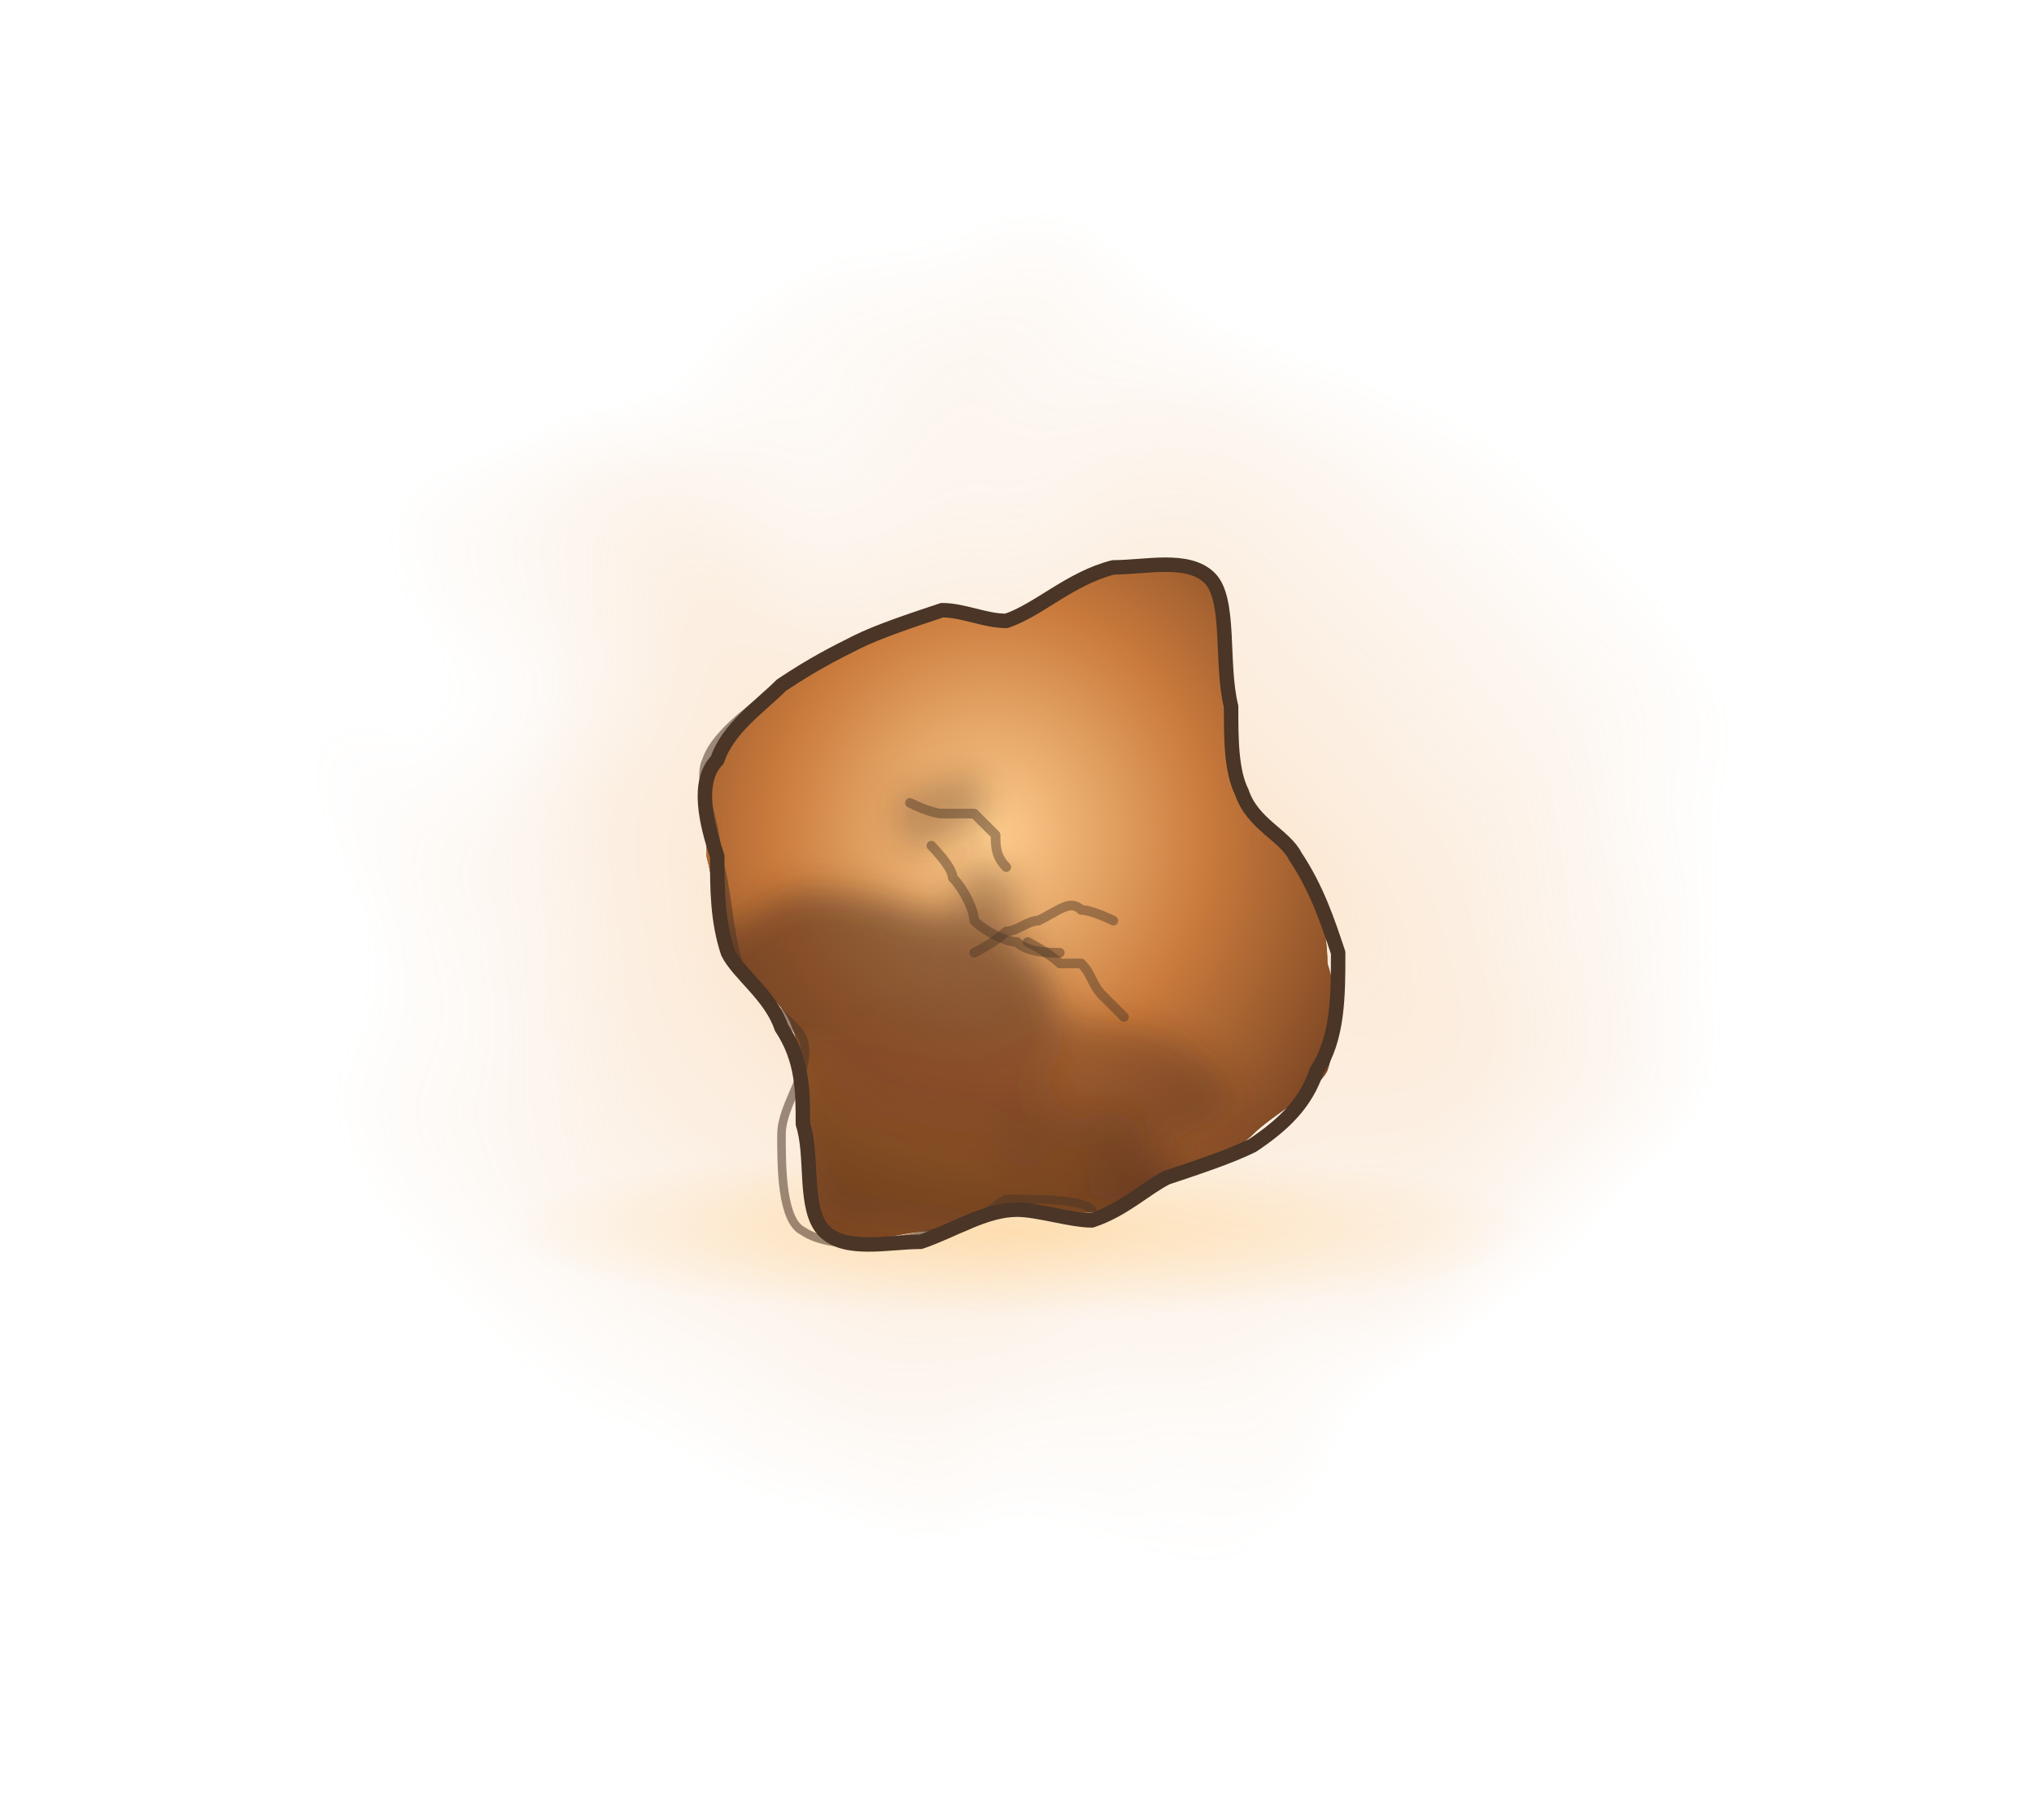
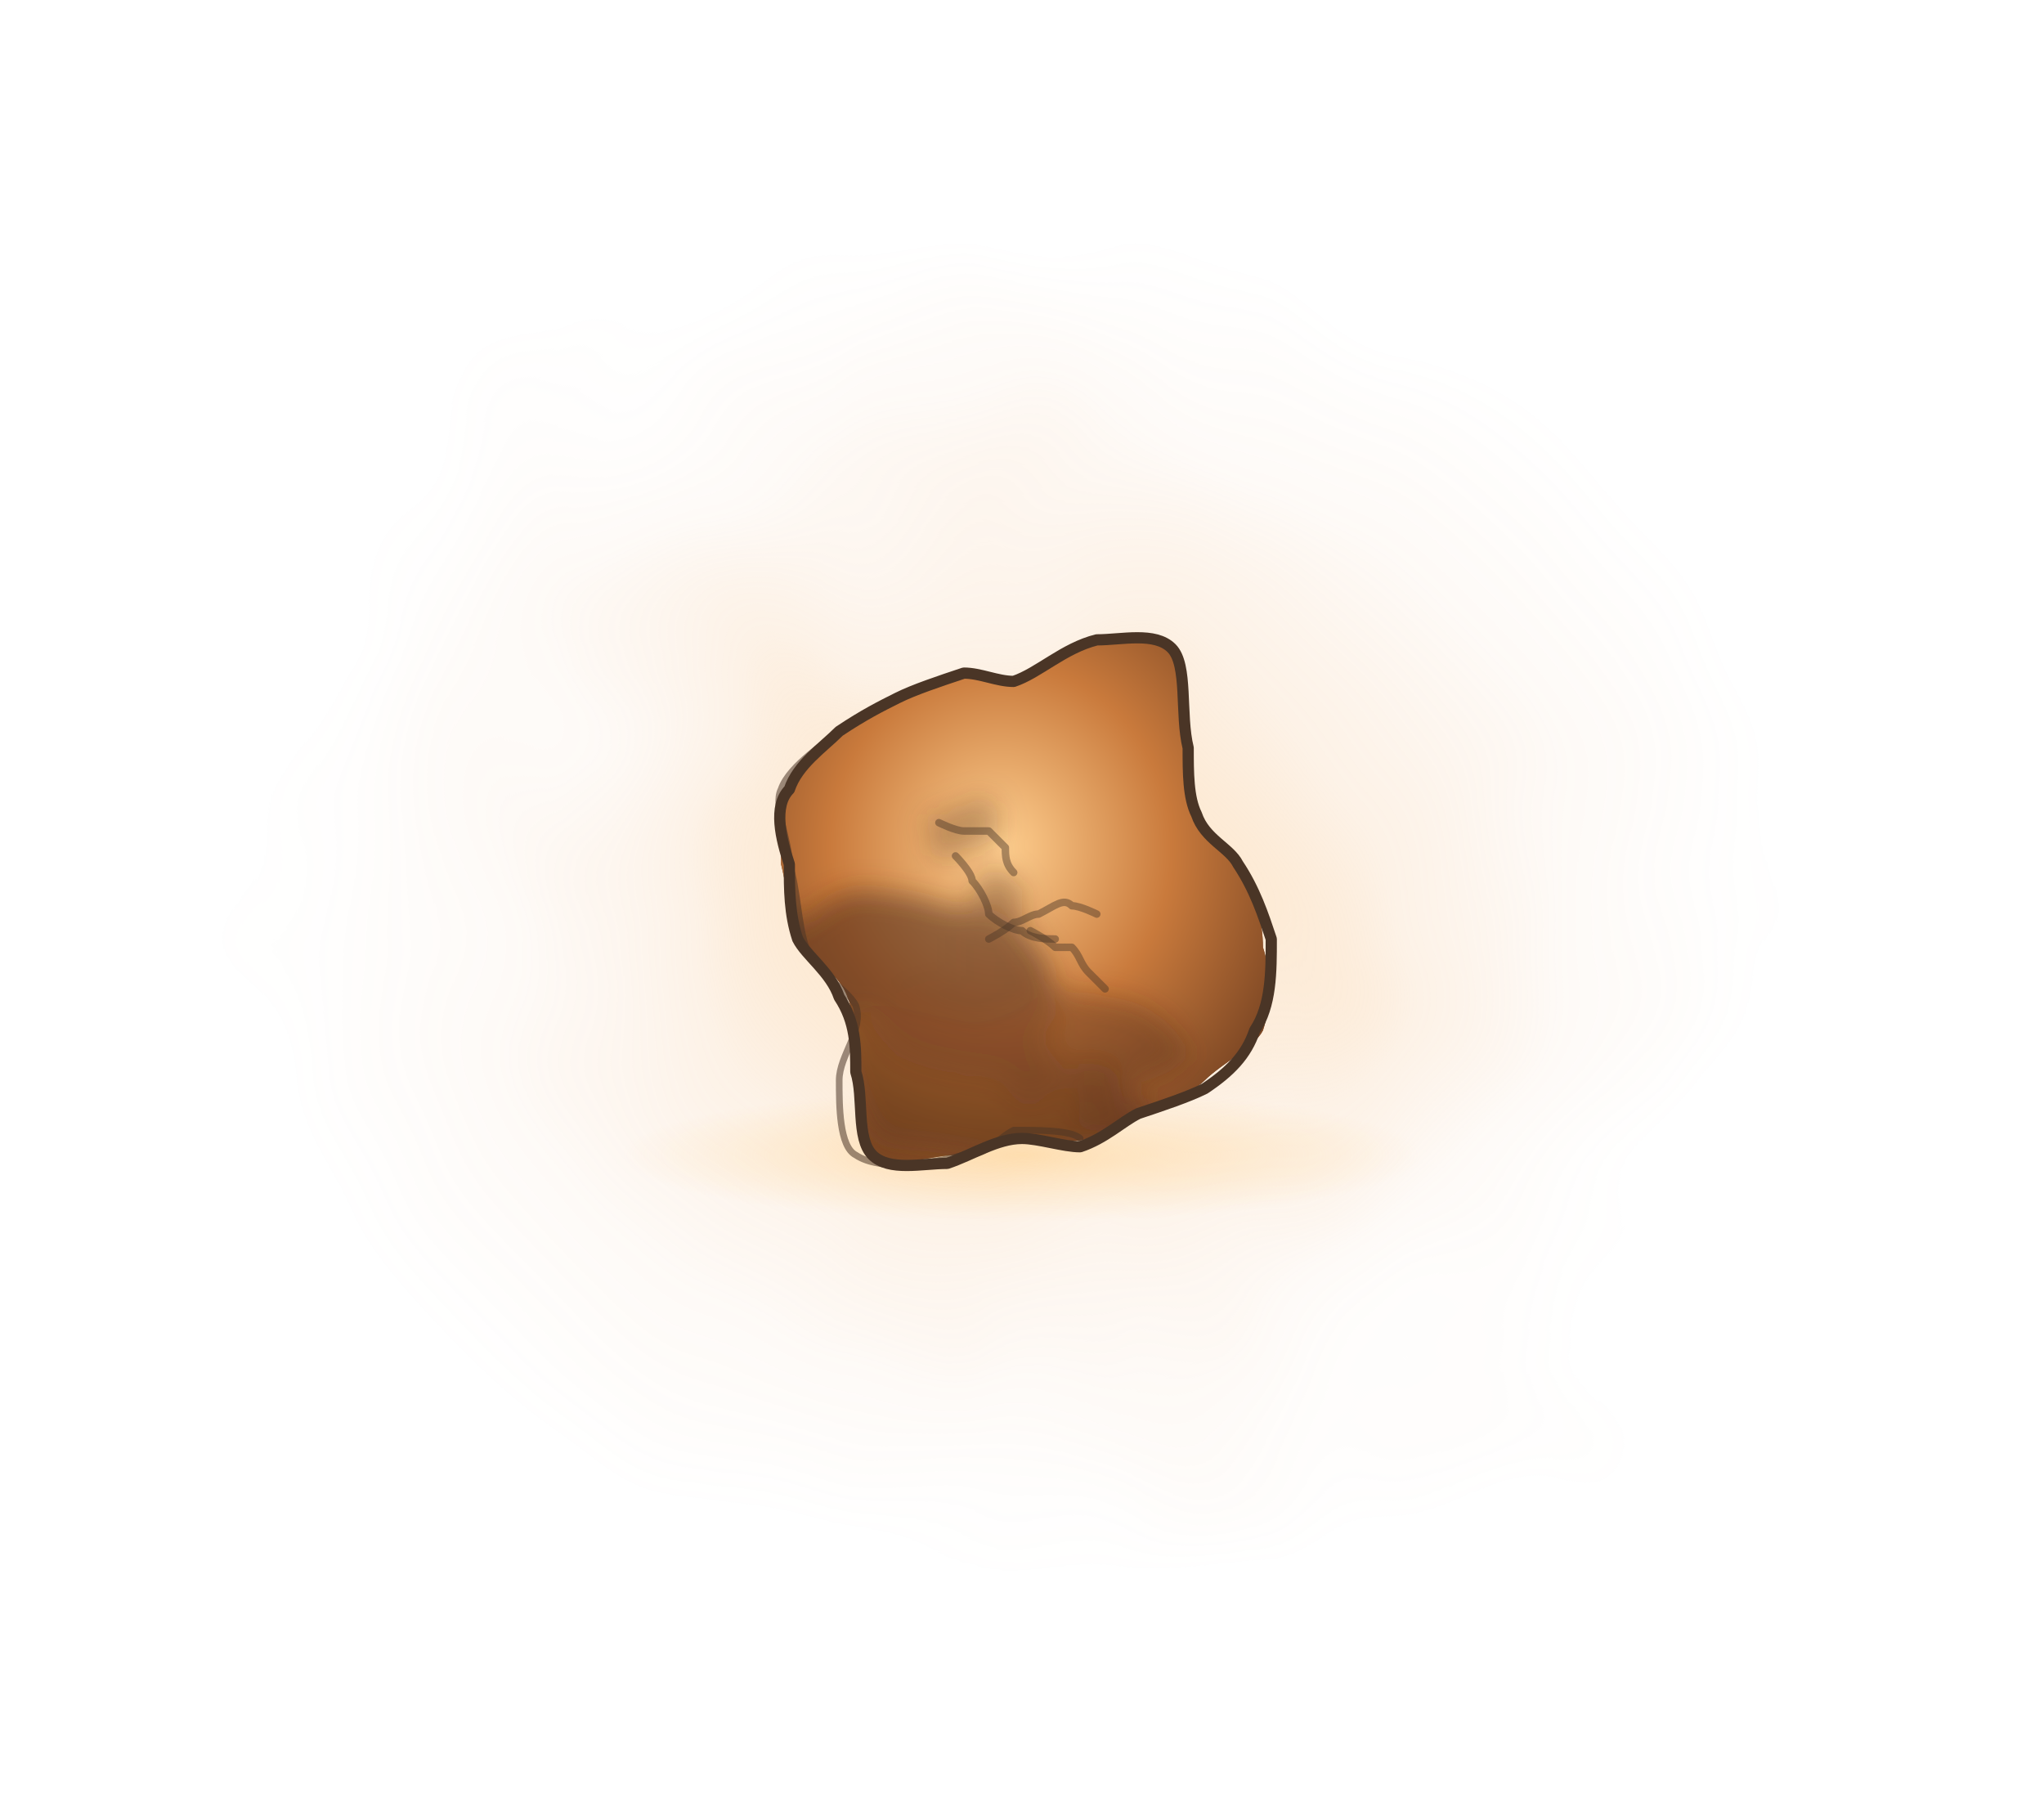
- <svg xmlns="http://www.w3.org/2000/svg" viewBox="143 561 190 170" width="190" height="170" fill="none" stroke-linecap="round" stroke-linejoin="round">
+ <svg xmlns="http://www.w3.org/2000/svg" viewBox="115 537 246 218" width="246" height="218" fill="none" stroke-linecap="round" stroke-linejoin="round">
  <style>.ln{stroke:#4a3526;stroke-width:1.35}.ln2{stroke-width:.8;opacity:.55}.wisp{stroke-width:.9;opacity:.45}.sup,.floor{stroke:#c9a582}.sup.pale{stroke:#cdc0b0}.floor{opacity:.25}.bg{fill:#3d2d26}.blotch{fill:#1f1612}.fibre{fill:none;stroke:#1f1612;stroke-linecap:round}.mottle{fill:#4a2614;opacity:.55}</style>
  <defs>
-     <radialGradient id="halo">
-       <stop offset="0" stop-color="#ffcf87" stop-opacity=".55" />
-       <stop offset=".45" stop-color="#f0a250" stop-opacity=".2" />
-       <stop offset="1" stop-color="#e08a3c" stop-opacity="0" />
-     </radialGradient>
    <radialGradient id="inner" cx=".45" cy=".4" r=".7">
      <stop offset="0" stop-color="#fff4da" />
      <stop offset=".5" stop-color="#ffcf88" />
      <stop offset="1" stop-color="#d98a45" />
    </radialGradient>
    <radialGradient id="pale" cx=".45" cy=".4" r=".7">
      <stop offset="0" stop-color="#ffffff" />
      <stop offset=".6" stop-color="#fff8ec" />
      <stop offset="1" stop-color="#ecd3b4" />
    </radialGradient>
    <radialGradient id="brown" cx=".45" cy=".4" r=".7">
      <stop offset="0" stop-color="#ffcf8f" />
      <stop offset=".5" stop-color="#c97a3c" />
      <stop offset="1" stop-color="#6e3d1f" />
    </radialGradient>
    <filter id="felt" x="-10%" y="-10%" width="120%" height="120%">
      <feGaussianBlur stdDeviation="1.6" />
    </filter>
-     <radialGradient id="haloWhite">
-       <stop offset="0" stop-color="#fffaf0" stop-opacity=".6" />
-       <stop offset=".45" stop-color="#fbe9cc" stop-opacity=".22" />
-       <stop offset="1" stop-color="#f2d9b4" stop-opacity="0" />
-     </radialGradient>
    <radialGradient id="pool">
      <stop offset="0" stop-color="#ffcf87" stop-opacity=".55" />
      <stop offset="1" stop-color="#ffcf87" stop-opacity="0" />
    </radialGradient>
    <filter id="rough" x="-20%" y="-20%" width="140%" height="140%">
      <feTurbulence type="fractalNoise" baseFrequency=".03" numOctaves="2" seed="3" />
      <feDisplacementMap in="SourceGraphic" scale="26" />
    </filter>
+     <radialGradient id="halo">
+       <stop offset="0" stop-color="#ffcf87" stop-opacity=".55" />
+       <stop offset=".2" stop-color="#fbbd72" stop-opacity=".34" />
+       <stop offset=".45" stop-color="#f0a250" stop-opacity=".14" />
+       <stop offset=".72" stop-color="#e8954a" stop-opacity=".045" />
+       <stop offset="1" stop-color="#e08a3c" stop-opacity="0" />
+     </radialGradient>
+     <radialGradient id="haloWhite">
+       <stop offset="0" stop-color="#fffaf0" stop-opacity=".6" />
+       <stop offset=".2" stop-color="#fff2de" stop-opacity=".38" />
+       <stop offset=".45" stop-color="#fbe9cc" stop-opacity=".15" />
+       <stop offset=".72" stop-color="#f6dfbf" stop-opacity=".05" />
+       <stop offset="1" stop-color="#f2d9b4" stop-opacity="0" />
+     </radialGradient>
+     <radialGradient id="haloDim">
+       <stop offset="0" stop-color="#f0b26a" stop-opacity=".4" />
+       <stop offset=".2" stop-color="#d98f4c" stop-opacity=".24" />
+       <stop offset=".45" stop-color="#c47a3a" stop-opacity=".1" />
+       <stop offset=".72" stop-color="#b56e33" stop-opacity=".03" />
+       <stop offset="1" stop-color="#a8642e" stop-opacity="0" />
+     </radialGradient>
+     <linearGradient id="floorFade" gradientUnits="userSpaceOnUse" x1="0" y1="586" x2="0" y2="676">
+       <stop offset="0" stop-color="#fff" />
+       <stop offset="1" stop-color="#000" />
+     </linearGradient>
+     <mask id="aboveFloor" maskUnits="userSpaceOnUse" x="-3000" y="-3000" width="8000" height="8000">
+       <rect x="-3000" y="-3000" width="8000" height="8000" fill="url(#floorFade)" />
+     </mask>
+     <filter id="shaftBlur" x="-30%" y="-30%" width="160%" height="160%">
+       <feGaussianBlur stdDeviation="7" />
+     </filter>
  </defs>
  <clipPath id="c9">
    <path d="M238 619 C241 618 243 615 246 614 C249 614 254 613 256 615 C258 617 258 623 258 627 C259 630 258 633 259 635 C260 638 263 639 265 642 C266 644 267 648 267 651 C268 654 268 658 267 661 C266 663 262 665 260 667 C258 669 255 669 252 671 C250 672 248 674 246 674 C243 675 241 673 238 674 C235 674 233 676 230 676 C227 676 222 678 220 676 C218 674 218 669 218 666 C217 662 218 659 217 657 C216 654 213 653 211 650 C210 648 210 645 209 641 C209 638 209 635 210 632 C211 629 214 627 216 625 C218 623 221 622 223 621 C226 620 228 618 231 618 C233 618 235 620 238 619Z" />
  </clipPath>
  <path class="bg" d="M238 619 C241 618 243 615 246 614 C249 614 254 613 256 615 C258 617 258 623 258 627 C259 630 258 633 259 635 C260 638 263 639 265 642 C266 644 267 648 267 651 C268 654 268 658 267 661 C266 663 262 665 260 667 C258 669 255 669 252 671 C250 672 248 674 246 674 C243 675 241 673 238 674 C235 674 233 676 230 676 C227 676 222 678 220 676 C218 674 218 669 218 666 C217 662 218 659 217 657 C216 654 213 653 211 650 C210 648 210 645 209 641 C209 638 209 635 210 632 C211 629 214 627 216 625 C218 623 221 622 223 621 C226 620 228 618 231 618 C233 618 235 620 238 619Z" />
  <g class="warm">
-     <ellipse cx="238" cy="646" rx="67" ry="59" fill="url(#halo)" filter="url(#rough)" />
+     <ellipse cx="238" cy="646" rx="91" ry="80" fill="url(#halo)" filter="url(#rough)" />
    <ellipse cx="238" cy="676" rx="48" ry="8" fill="url(#pool)" />
    <path d="M238 619 C241 618 243 615 246 614 C249 614 254 613 256 615 C258 617 258 623 258 627 C259 630 258 633 259 635 C260 638 263 639 265 642 C266 644 267 648 267 651 C268 654 268 658 267 661 C266 663 262 665 260 667 C258 669 255 669 252 671 C250 672 248 674 246 674 C243 675 241 673 238 674 C235 674 233 676 230 676 C227 676 222 678 220 676 C218 674 218 669 218 666 C217 662 218 659 217 657 C216 654 213 653 211 650 C210 648 210 645 209 641 C209 638 209 635 210 632 C211 629 214 627 216 625 C218 623 221 622 223 621 C226 620 228 618 231 618 C233 618 235 620 238 619Z" fill="url(#brown)" />
    <g clip-path="url(#c9)" class="mottle" filter="url(#felt)">
      <path opacity="0.64" d="M239 653 C240 653 241 655 243 656 C244 657 246 656 248 657 C250 657 253 658 254 659 C256 660 258 663 258 664 C257 666 253 667 250 668 C248 668 245 667 243 668 C241 668 240 670 239 670 C237 670 236 667 235 667 C233 666 232 667 230 666 C228 666 225 665 223 664 C222 663 219 660 220 659 C221 657 224 656 227 655 C229 655 233 656 235 656 C237 655 237 653 239 653Z" />
      <path opacity="0.71" d="M229 646 C232 646 235 646 237 648 C239 649 240 652 241 654 C242 656 242 657 242 659 C242 660 240 661 241 663 C242 665 248 670 248 673 C248 675 242 677 239 677 C236 678 232 676 229 676 C226 675 222 676 220 674 C219 673 218 670 217 668 C217 666 216 665 216 663 C216 662 218 661 217 659 C216 657 210 652 210 650 C210 647 215 645 218 644 C222 644 226 645 229 646Z" />
      <path opacity="0.84" d="M216 645 C218 644 221 645 224 645 C226 645 228 646 231 647 C233 648 237 649 239 650 C241 652 242 654 241 656 C240 657 237 659 233 660 C230 660 224 658 221 658 C218 658 218 660 216 661 C214 661 211 661 209 660 C206 660 204 660 201 659 C199 658 195 657 193 656 C191 654 190 652 191 650 C192 648 196 646 199 646 C203 646 209 648 212 648 C215 648 214 645 216 645Z" />
      <path opacity="0.56" d="M231 634 C231 634 233 633 233 633 C234 633 235 634 235 635 C235 636 235 637 235 638 C234 638 233 639 232 639 C232 639 231 639 231 639 C230 640 229 641 228 640 C227 640 227 639 227 638 C227 637 226 636 227 635 C227 635 229 635 229 635 C230 634 230 634 231 634Z" />
      <path opacity="0.62" d="M234 642 C235 641 237 643 238 644 C238 645 238 647 238 648 C238 649 238 649 238 650 C238 651 237 652 237 653 C236 654 235 656 234 656 C233 657 231 655 230 654 C230 653 230 651 230 650 C230 649 230 648 230 648 C230 647 231 647 232 646 C232 645 233 642 234 642Z" />
      <path opacity="0.83" d="M249 666 C250 667 250 668 251 669 C251 669 253 669 253 670 C254 670 253 671 253 672 C253 673 254 676 253 676 C252 677 250 676 249 676 C248 675 248 674 247 673 C247 673 245 673 245 672 C244 672 245 671 245 670 C245 669 244 666 245 665 C246 665 248 665 249 666Z" />
    </g>
  </g>
  <path class="ln" d="M237 619 C240 618 243 615 247 614 C250 614 254 613 256 615 C258 617 257 623 258 627 C258 630 258 633 259 635 C260 638 263 639 264 641 C266 644 267 647 268 650 C268 654 268 658 266 661 C265 664 263 666 260 668 C258 669 255 670 252 671 C250 672 248 674 245 675 C243 675 240 674 238 674 C235 674 232 676 229 677 C226 677 222 678 220 676 C218 674 219 669 218 666 C218 663 218 660 216 657 C215 654 212 652 211 650 C210 647 210 644 210 641 C209 638 208 634 210 632 C211 629 214 627 216 625 C219 623 221 622 223 621 C225 620 228 619 231 618 C233 618 235 619 237 619Z" />
  <path class="ln ln2" d="M245 674 C244 673 240 673 237 673 C235 674 234 676 231 676 C227 677 221 678 218 676 C216 675 216 670 216 667 C216 664 219 661 218 658 C217 656 213 654 212 651 C211 648 211 644 210 641 C210 638 208 634 209 632 C210 629 215 626 216 625" />
  <path class="ln wisp" d="M239 649 C239 649 241 650 242 651 C242 651 244 651 244 651 C245 652 245 653 246 654 C247 655 248 656 248 656" />
  <path class="ln wisp" d="M242 650 C241 650 239 650 238 649 C237 649 235 648 234 647 C234 646 233 644 232 643 C232 642 230 640 230 640" />
  <path class="ln wisp" d="M237 642 C236 641 236 640 236 639 C235 638 234 637 234 637 C233 637 232 637 231 637 C230 637 228 636 228 636" />
  <path class="ln wisp" d="M234 650 C234 650 236 649 237 648 C238 648 239 647 240 647 C242 646 243 645 244 646 C245 646 247 647 247 647" />
</svg>
